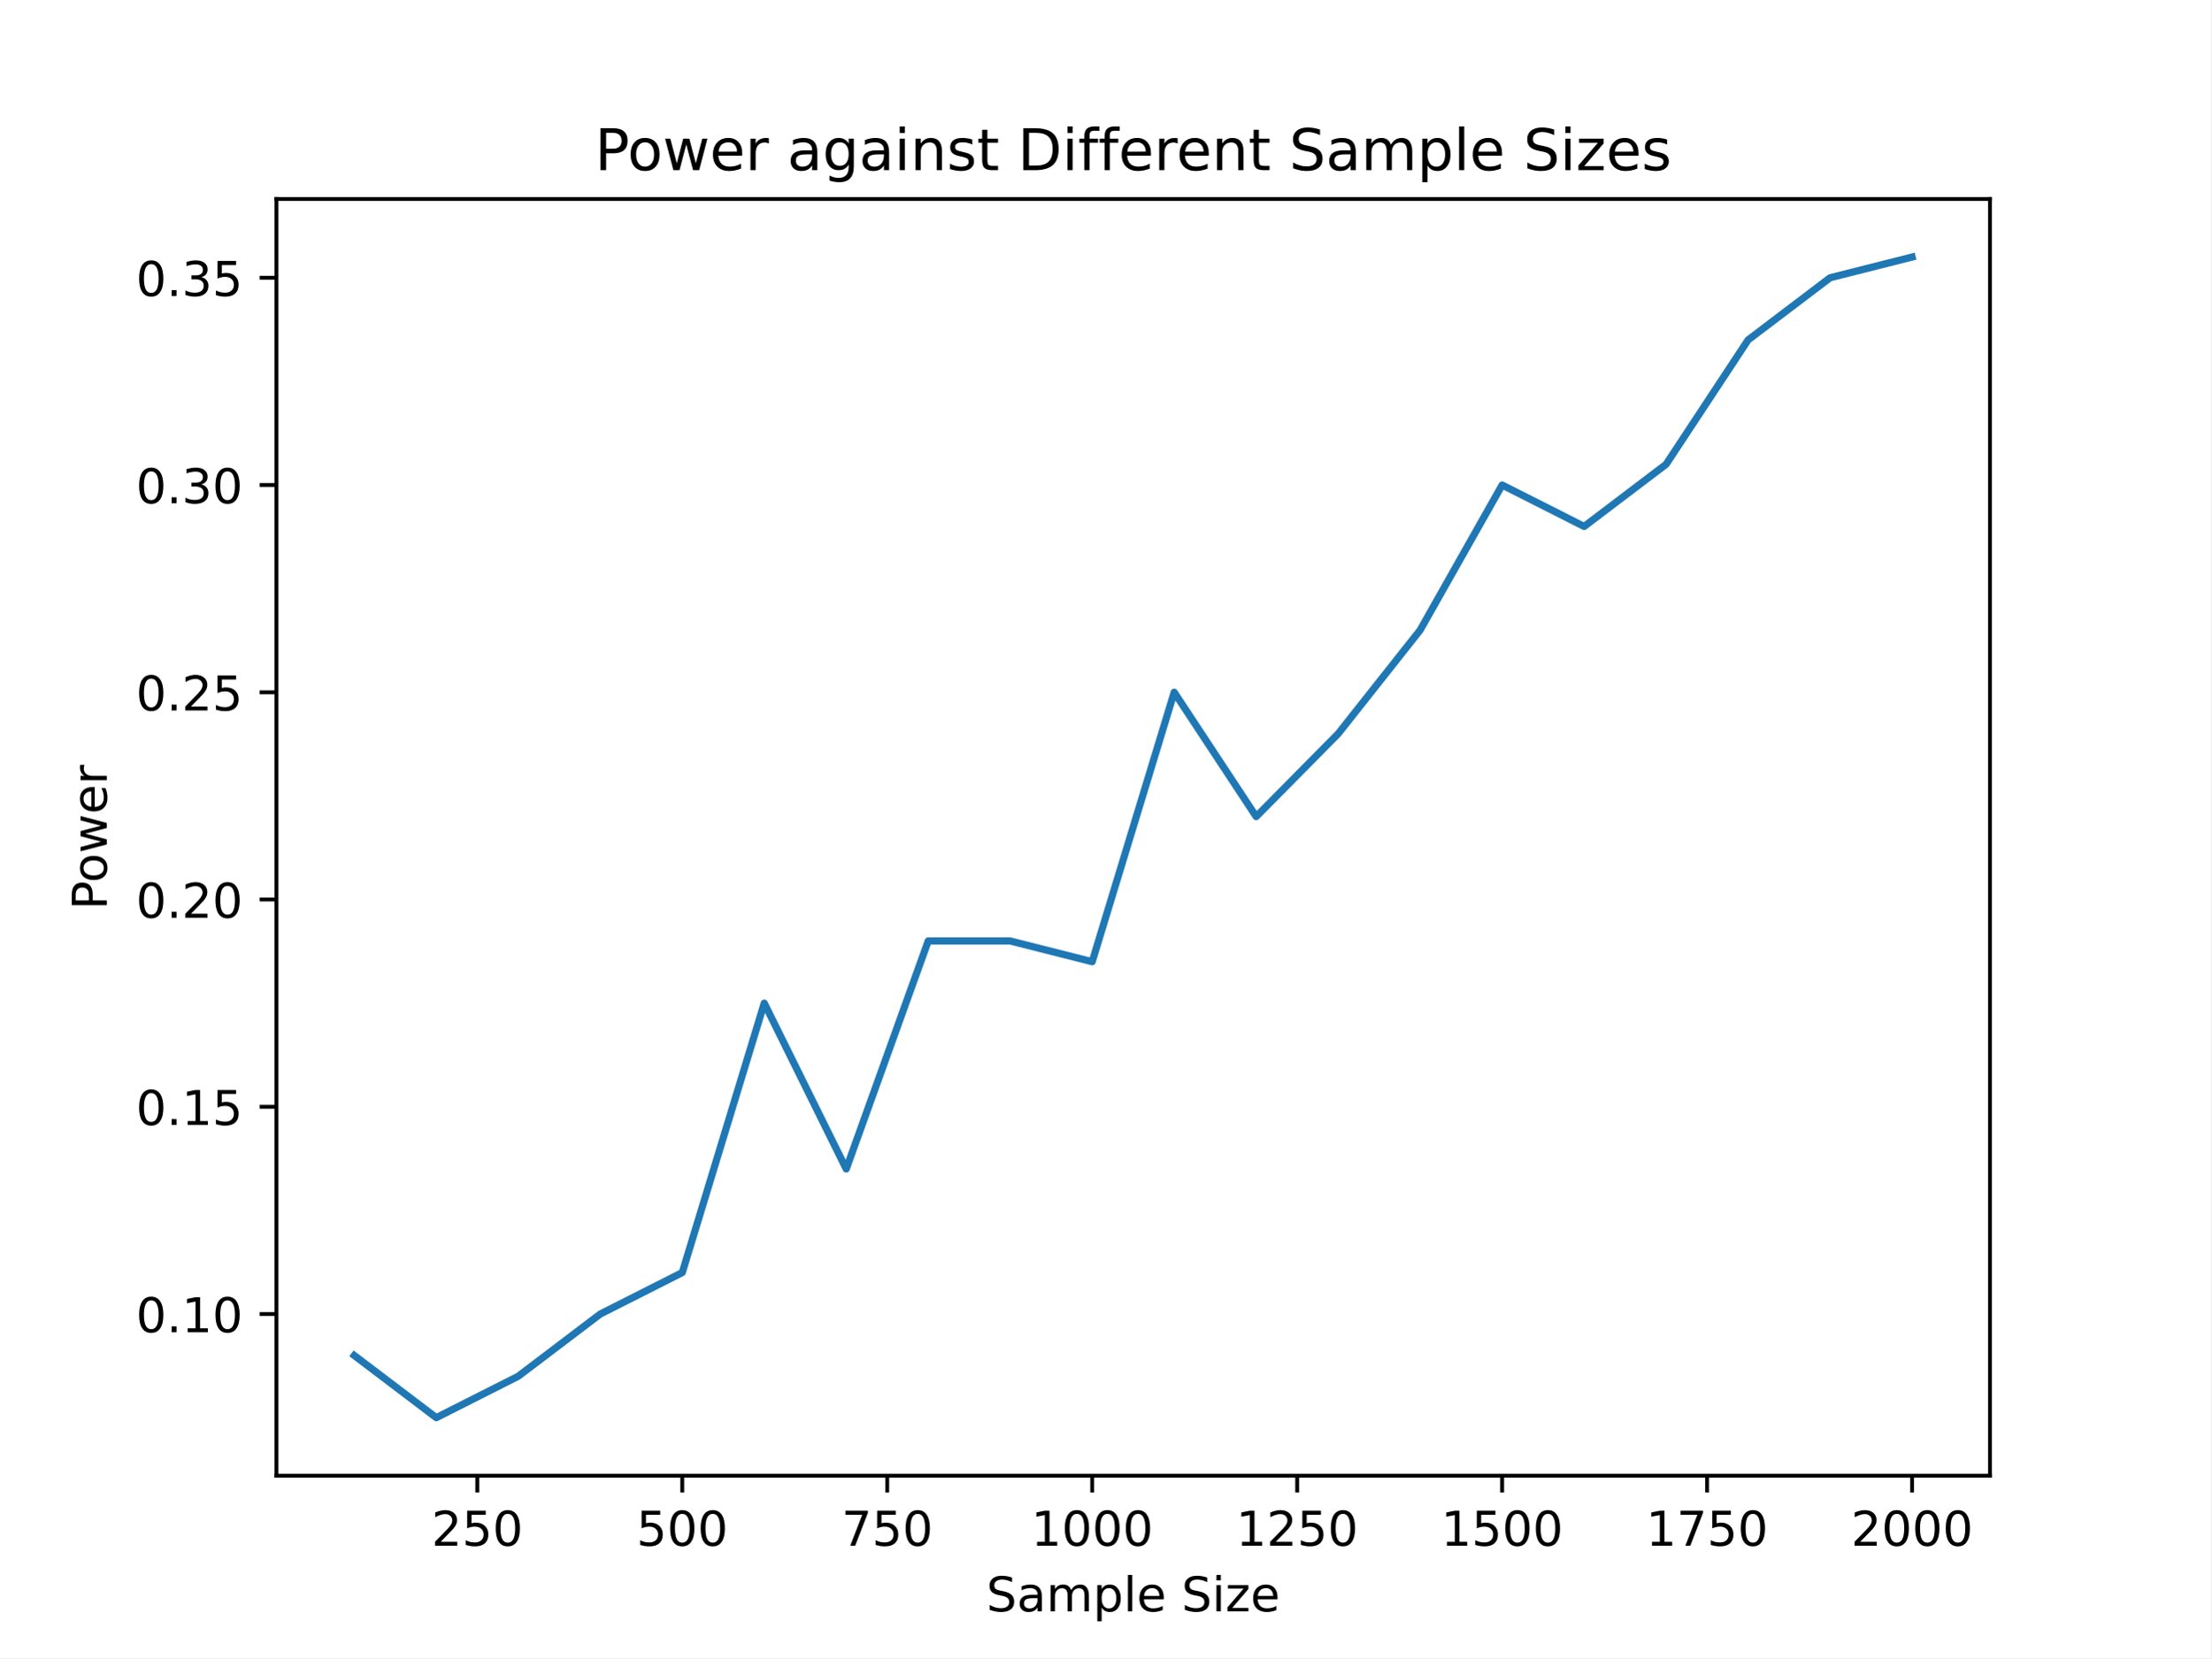
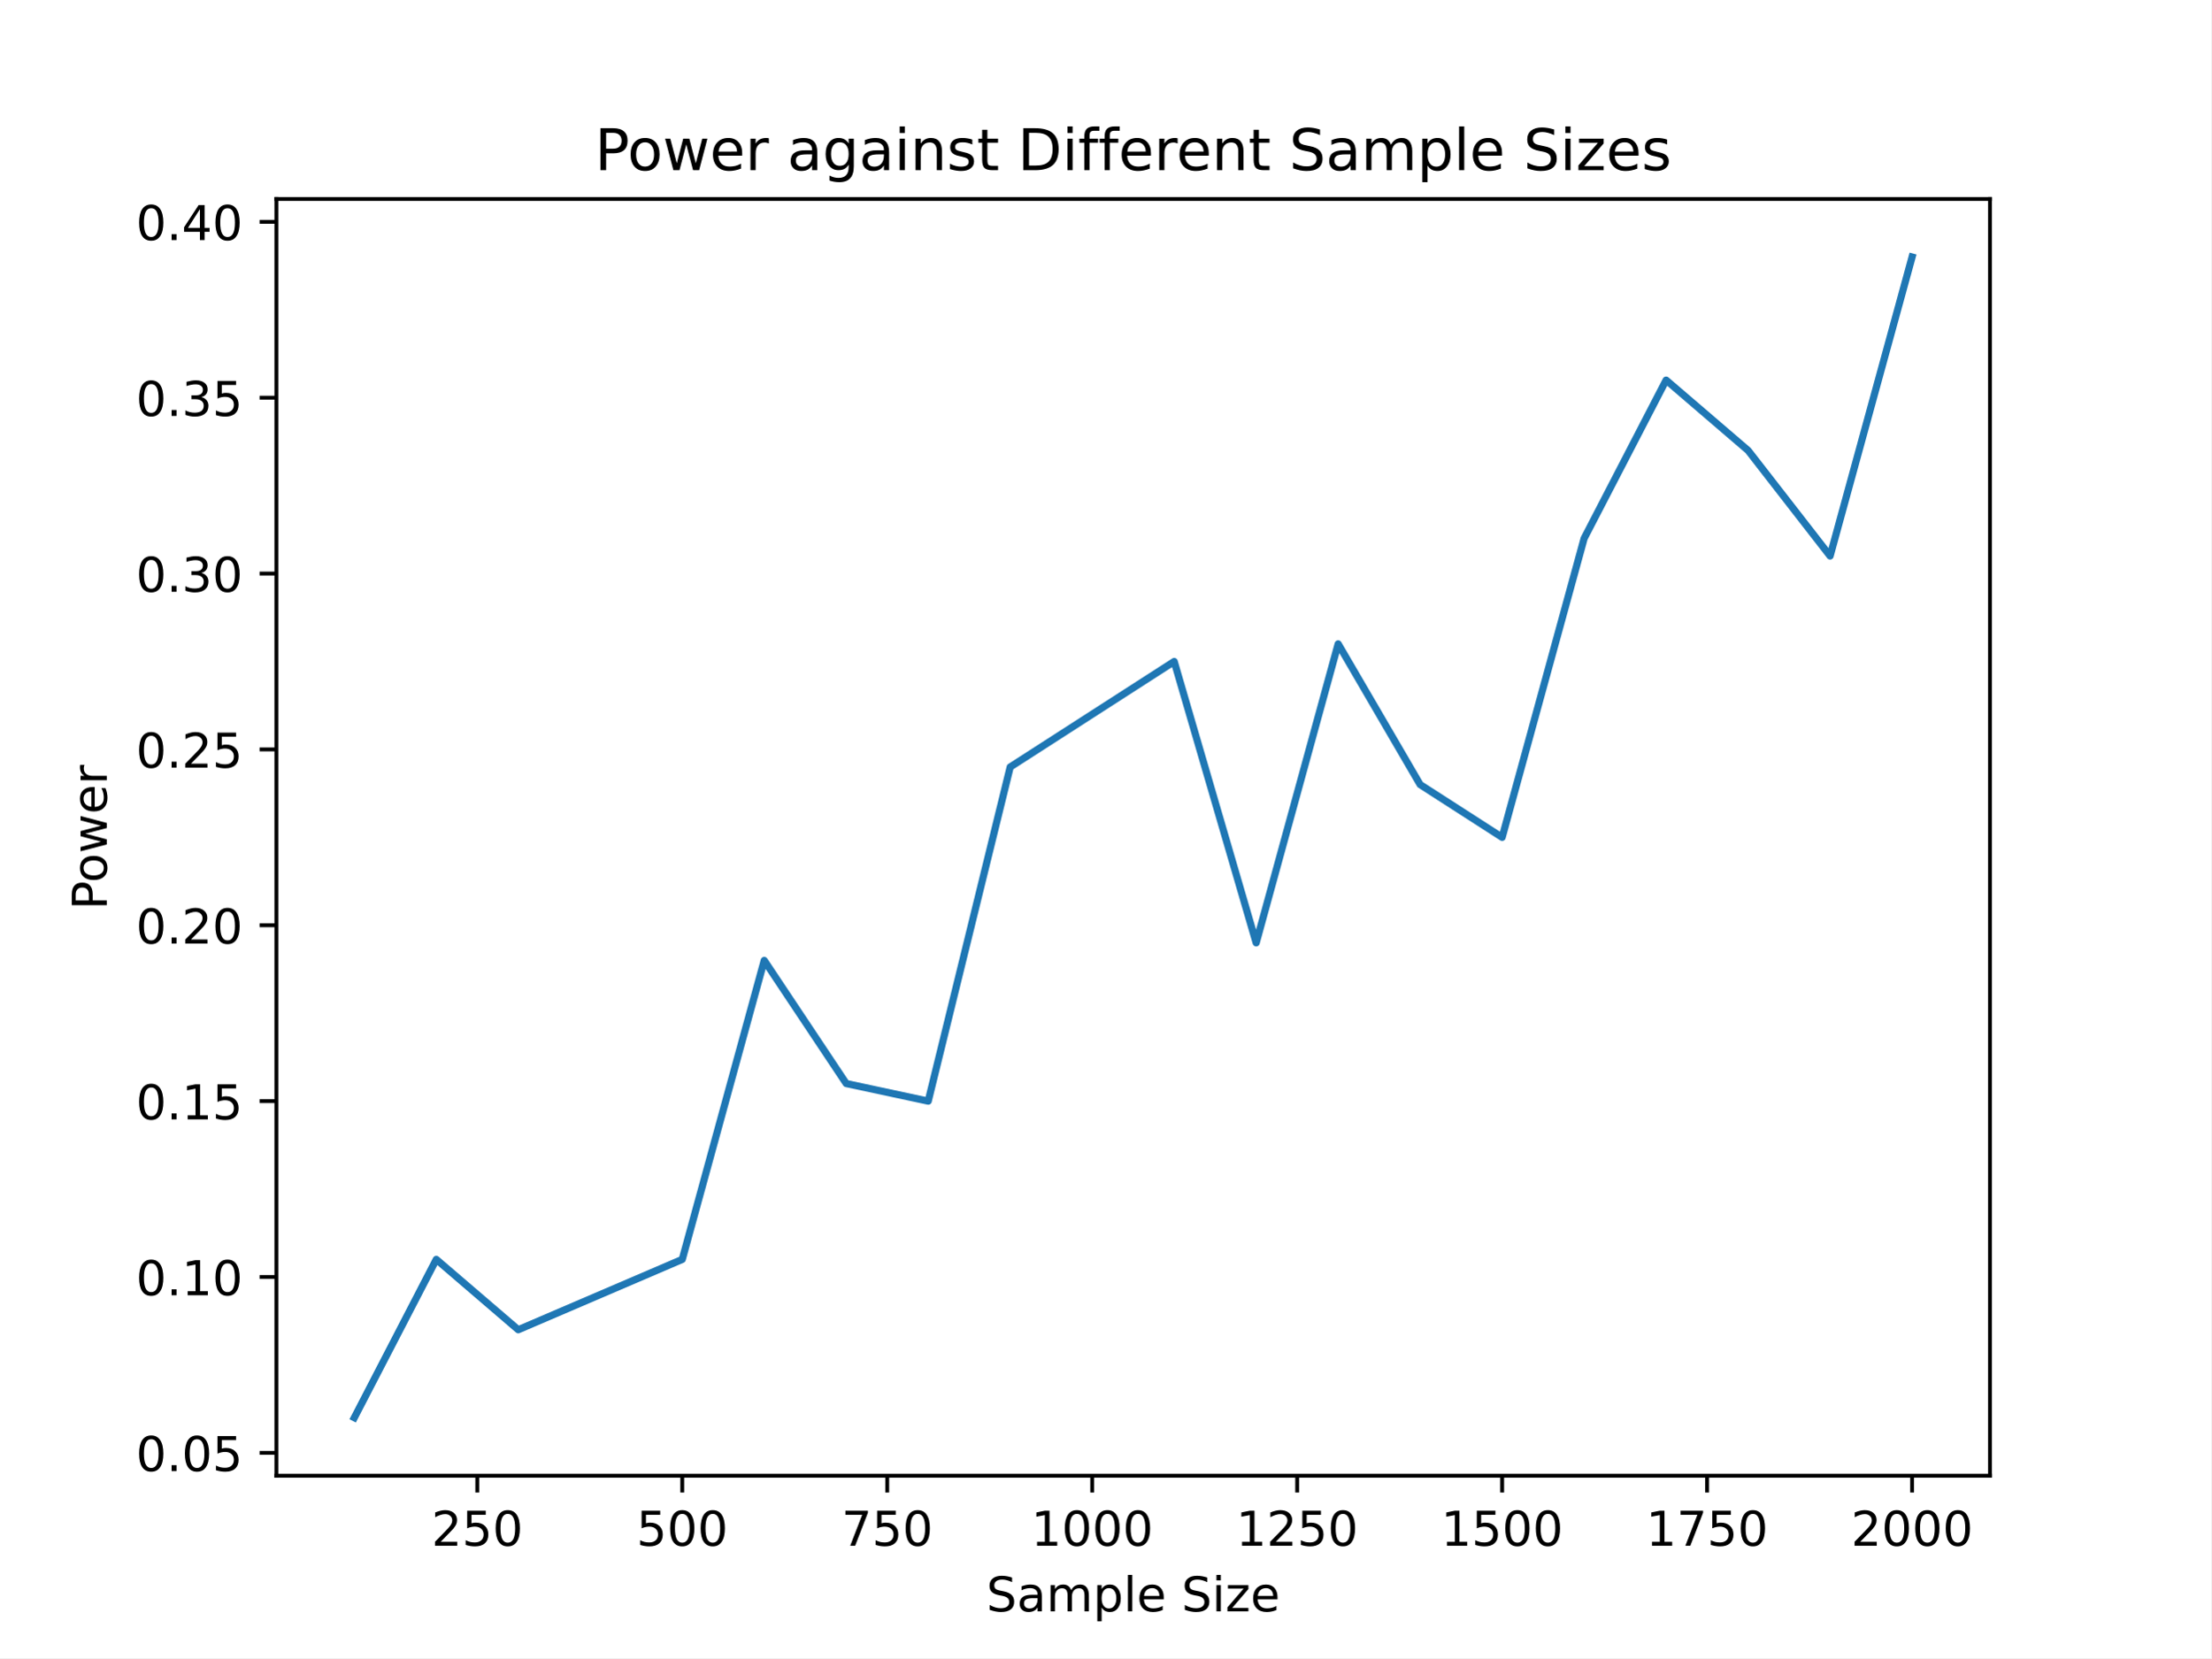
<svg xmlns="http://www.w3.org/2000/svg" xmlns:xlink="http://www.w3.org/1999/xlink" height="345.6pt" version="1.1" viewBox="0 0 460.8 345.6" width="460.8pt">
  <defs>
    <style type="text/css">
*{stroke-linecap:butt;stroke-linejoin:round;}
  </style>
  </defs>
  <g id="figure_1">
    <g id="patch_1">
      <path d="M 0 345.6  L 460.8 345.6  L 460.8 0  L 0 0  z " style="fill:#ffffff;" />
    </g>
    <g id="axes_1">
      <g id="patch_2">
        <path d="M 57.6 307.584  L 414.72 307.584  L 414.72 41.472  L 57.6 41.472  z " style="fill:#ffffff;" />
      </g>
      <g id="matplotlib.axis_1">
        <g id="xtick_1">
          <g id="line2d_1">
            <defs>
-               <path d="M 0 0  L 0 3.5  " id="m06b11b3c70" style="stroke:#000000;stroke-width:0.8;" />
+               <path d="M 0 0  L 0 3.5  " id="m47b2bb3ac8" style="stroke:#000000;stroke-width:0.8;" />
            </defs>
            <g>
-               <use style="stroke:#000000;stroke-width:0.8;" x="99.463" xlink:href="#m06b11b3c70" y="307.584" />
+               <use style="stroke:#000000;stroke-width:0.8;" x="99.463" xlink:href="#m47b2bb3ac8" y="307.584" />
            </g>
          </g>
          <g id="text_1">
            <text style="font-family:DejaVu Sans;font-size:10px;font-style:normal;font-weight:normal;text-anchor:middle;" transform="rotate(-0, 99.46335, 322.1824)" x="99.463" y="322.182">250</text>
          </g>
        </g>
        <g id="xtick_2">
          <g id="line2d_2">
            <g>
-               <use style="stroke:#000000;stroke-width:0.8;" x="142.181" xlink:href="#m06b11b3c70" y="307.584" />
+               <use style="stroke:#000000;stroke-width:0.8;" x="142.181" xlink:href="#m47b2bb3ac8" y="307.584" />
            </g>
          </g>
          <g id="text_2">
            <text style="font-family:DejaVu Sans;font-size:10px;font-style:normal;font-weight:normal;text-anchor:middle;" transform="rotate(-0, 142.1811, 322.1824)" x="142.181" y="322.182">500</text>
          </g>
        </g>
        <g id="xtick_3">
          <g id="line2d_3">
            <g>
-               <use style="stroke:#000000;stroke-width:0.8;" x="184.899" xlink:href="#m06b11b3c70" y="307.584" />
+               <use style="stroke:#000000;stroke-width:0.8;" x="184.899" xlink:href="#m47b2bb3ac8" y="307.584" />
            </g>
          </g>
          <g id="text_3">
            <text style="font-family:DejaVu Sans;font-size:10px;font-style:normal;font-weight:normal;text-anchor:middle;" transform="rotate(-0, 184.8988, 322.1824)" x="184.899" y="322.182">750</text>
          </g>
        </g>
        <g id="xtick_4">
          <g id="line2d_4">
            <g>
-               <use style="stroke:#000000;stroke-width:0.8;" x="227.616" xlink:href="#m06b11b3c70" y="307.584" />
+               <use style="stroke:#000000;stroke-width:0.8;" x="227.616" xlink:href="#m47b2bb3ac8" y="307.584" />
            </g>
          </g>
          <g id="text_4">
            <text style="font-family:DejaVu Sans;font-size:10px;font-style:normal;font-weight:normal;text-anchor:middle;" transform="rotate(-0, 227.6165, 322.1824)" x="227.616" y="322.182">1000</text>
          </g>
        </g>
        <g id="xtick_5">
          <g id="line2d_5">
            <g>
-               <use style="stroke:#000000;stroke-width:0.8;" x="270.334" xlink:href="#m06b11b3c70" y="307.584" />
+               <use style="stroke:#000000;stroke-width:0.8;" x="270.334" xlink:href="#m47b2bb3ac8" y="307.584" />
            </g>
          </g>
          <g id="text_5">
            <text style="font-family:DejaVu Sans;font-size:10px;font-style:normal;font-weight:normal;text-anchor:middle;" transform="rotate(-0, 270.3342, 322.1824)" x="270.334" y="322.182">1250</text>
          </g>
        </g>
        <g id="xtick_6">
          <g id="line2d_6">
            <g>
-               <use style="stroke:#000000;stroke-width:0.8;" x="313.052" xlink:href="#m06b11b3c70" y="307.584" />
+               <use style="stroke:#000000;stroke-width:0.8;" x="313.052" xlink:href="#m47b2bb3ac8" y="307.584" />
            </g>
          </g>
          <g id="text_6">
            <text style="font-family:DejaVu Sans;font-size:10px;font-style:normal;font-weight:normal;text-anchor:middle;" transform="rotate(-0, 313.0519, 322.1824)" x="313.052" y="322.182">1500</text>
          </g>
        </g>
        <g id="xtick_7">
          <g id="line2d_7">
            <g>
-               <use style="stroke:#000000;stroke-width:0.8;" x="355.77" xlink:href="#m06b11b3c70" y="307.584" />
+               <use style="stroke:#000000;stroke-width:0.8;" x="355.77" xlink:href="#m47b2bb3ac8" y="307.584" />
            </g>
          </g>
          <g id="text_7">
            <text style="font-family:DejaVu Sans;font-size:10px;font-style:normal;font-weight:normal;text-anchor:middle;" transform="rotate(-0, 355.7696, 322.1824)" x="355.77" y="322.182">1750</text>
          </g>
        </g>
        <g id="xtick_8">
          <g id="line2d_8">
            <g>
-               <use style="stroke:#000000;stroke-width:0.8;" x="398.487" xlink:href="#m06b11b3c70" y="307.584" />
+               <use style="stroke:#000000;stroke-width:0.8;" x="398.487" xlink:href="#m47b2bb3ac8" y="307.584" />
            </g>
          </g>
          <g id="text_8">
            <text style="font-family:DejaVu Sans;font-size:10px;font-style:normal;font-weight:normal;text-anchor:middle;" transform="rotate(-0, 398.4873, 322.1824)" x="398.487" y="322.182">2000</text>
          </g>
        </g>
        <g id="text_9">
          <text style="font-family:DejaVu Sans;font-size:10px;font-style:normal;font-weight:normal;text-anchor:middle;" transform="rotate(-0, 236.16, 335.8606)" x="236.16" y="335.861">Sample Size</text>
        </g>
      </g>
      <g id="matplotlib.axis_2">
        <g id="ytick_1">
          <g id="line2d_9">
            <defs>
-               <path d="M 0 0  L -3.5 0  " id="m5b171f5311" style="stroke:#000000;stroke-width:0.8;" />
+               <path d="M 0 0  L -3.5 0  " id="m8e56db6f41" style="stroke:#000000;stroke-width:0.8;" />
            </defs>
            <g>
-               <use style="stroke:#000000;stroke-width:0.8;" x="57.6" xlink:href="#m5b171f5311" y="273.888" />
+               <use style="stroke:#000000;stroke-width:0.8;" x="57.6" xlink:href="#m8e56db6f41" y="302.819" />
            </g>
          </g>
          <g id="text_10">
-             <text style="font-family:DejaVu Sans;font-size:10px;font-style:normal;font-weight:normal;text-anchor:end;" transform="rotate(-0, 50.6, 277.6872)" x="50.6" y="277.687">0.10</text>
+             <text style="font-family:DejaVu Sans;font-size:10px;font-style:normal;font-weight:normal;text-anchor:end;" transform="rotate(-0, 50.6, 306.6181)" x="50.6" y="306.618">0.05</text>
          </g>
        </g>
        <g id="ytick_2">
          <g id="line2d_10">
            <g>
-               <use style="stroke:#000000;stroke-width:0.8;" x="57.6" xlink:href="#m5b171f5311" y="230.688" />
+               <use style="stroke:#000000;stroke-width:0.8;" x="57.6" xlink:href="#m8e56db6f41" y="266.164" />
            </g>
          </g>
          <g id="text_11">
-             <text style="font-family:DejaVu Sans;font-size:10px;font-style:normal;font-weight:normal;text-anchor:end;" transform="rotate(-0, 50.6, 234.4872)" x="50.6" y="234.487">0.15</text>
+             <text style="font-family:DejaVu Sans;font-size:10px;font-style:normal;font-weight:normal;text-anchor:end;" transform="rotate(-0, 50.6, 269.9636)" x="50.6" y="269.964">0.10</text>
          </g>
        </g>
        <g id="ytick_3">
          <g id="line2d_11">
            <g>
-               <use style="stroke:#000000;stroke-width:0.8;" x="57.6" xlink:href="#m5b171f5311" y="187.488" />
+               <use style="stroke:#000000;stroke-width:0.8;" x="57.6" xlink:href="#m8e56db6f41" y="229.51" />
            </g>
          </g>
          <g id="text_12">
-             <text style="font-family:DejaVu Sans;font-size:10px;font-style:normal;font-weight:normal;text-anchor:end;" transform="rotate(-0, 50.6, 191.2872)" x="50.6" y="191.287">0.20</text>
+             <text style="font-family:DejaVu Sans;font-size:10px;font-style:normal;font-weight:normal;text-anchor:end;" transform="rotate(-0, 50.6, 233.309)" x="50.6" y="233.309">0.15</text>
          </g>
        </g>
        <g id="ytick_4">
          <g id="line2d_12">
            <g>
-               <use style="stroke:#000000;stroke-width:0.8;" x="57.6" xlink:href="#m5b171f5311" y="144.288" />
+               <use style="stroke:#000000;stroke-width:0.8;" x="57.6" xlink:href="#m8e56db6f41" y="192.855" />
            </g>
          </g>
          <g id="text_13">
-             <text style="font-family:DejaVu Sans;font-size:10px;font-style:normal;font-weight:normal;text-anchor:end;" transform="rotate(-0, 50.6, 148.0872)" x="50.6" y="148.087">0.25</text>
+             <text style="font-family:DejaVu Sans;font-size:10px;font-style:normal;font-weight:normal;text-anchor:end;" transform="rotate(-0, 50.6, 196.6545)" x="50.6" y="196.654">0.20</text>
          </g>
        </g>
        <g id="ytick_5">
          <g id="line2d_13">
            <g>
-               <use style="stroke:#000000;stroke-width:0.8;" x="57.6" xlink:href="#m5b171f5311" y="101.088" />
+               <use style="stroke:#000000;stroke-width:0.8;" x="57.6" xlink:href="#m8e56db6f41" y="156.201" />
            </g>
          </g>
          <g id="text_14">
-             <text style="font-family:DejaVu Sans;font-size:10px;font-style:normal;font-weight:normal;text-anchor:end;" transform="rotate(-0, 50.6, 104.8872)" x="50.6" y="104.887">0.30</text>
+             <text style="font-family:DejaVu Sans;font-size:10px;font-style:normal;font-weight:normal;text-anchor:end;" transform="rotate(-0, 50.6, 159.9999)" x="50.6" y="160">0.25</text>
          </g>
        </g>
        <g id="ytick_6">
          <g id="line2d_14">
            <g>
-               <use style="stroke:#000000;stroke-width:0.8;" x="57.6" xlink:href="#m5b171f5311" y="57.888" />
+               <use style="stroke:#000000;stroke-width:0.8;" x="57.6" xlink:href="#m8e56db6f41" y="119.546" />
            </g>
          </g>
          <g id="text_15">
-             <text style="font-family:DejaVu Sans;font-size:10px;font-style:normal;font-weight:normal;text-anchor:end;" transform="rotate(-0, 50.6, 61.68722)" x="50.6" y="61.687">0.35</text>
-           </g>
-         </g>
-         <g id="text_16">
+             <text style="font-family:DejaVu Sans;font-size:10px;font-style:normal;font-weight:normal;text-anchor:end;" transform="rotate(-0, 50.6, 123.3454)" x="50.6" y="123.345">0.30</text>
+           </g>
+         </g>
+         <g id="ytick_7">
+           <g id="line2d_15">
+             <g>
+               <use style="stroke:#000000;stroke-width:0.8;" x="57.6" xlink:href="#m8e56db6f41" y="82.892" />
+             </g>
+           </g>
+           <g id="text_16">
+             <text style="font-family:DejaVu Sans;font-size:10px;font-style:normal;font-weight:normal;text-anchor:end;" transform="rotate(-0, 50.6, 86.69085)" x="50.6" y="86.691">0.35</text>
+           </g>
+         </g>
+         <g id="ytick_8">
+           <g id="line2d_16">
+             <g>
+               <use style="stroke:#000000;stroke-width:0.8;" x="57.6" xlink:href="#m8e56db6f41" y="46.237" />
+             </g>
+           </g>
+           <g id="text_17">
+             <text style="font-family:DejaVu Sans;font-size:10px;font-style:normal;font-weight:normal;text-anchor:end;" transform="rotate(-0, 50.6, 50.03631)" x="50.6" y="50.036">0.40</text>
+           </g>
+         </g>
+         <g id="text_18">
          <text style="font-family:DejaVu Sans;font-size:10px;font-style:normal;font-weight:normal;text-anchor:middle;" transform="rotate(-90, 22.25469, 174.528)" x="22.255" y="174.528">Power</text>
        </g>
      </g>
-       <g id="line2d_15">
-         <path clip-path="url(#p139fcfc08e)" d="M 73.833 282.528  L 90.92 295.488  L 108.007 286.848  L 125.094 273.888  L 142.181 265.248  L 159.268 209.088  L 176.355 243.648  L 193.442 196.128  L 210.529 196.128  L 227.616 200.448  L 244.704 144.288  L 261.791 170.208  L 278.878 152.928  L 295.965 131.328  L 313.052 101.088  L 330.139 109.728  L 347.226 96.768  L 364.313 70.848  L 381.4 57.888  L 398.487 53.568  " style="fill:none;stroke:#1f77b4;stroke-linecap:square;stroke-width:1.5;" />
+       <g id="line2d_17">
+         <path clip-path="url(#p75f0b7c611)" d="M 73.833 295.488  L 90.92 262.499  L 108.007 277.161  L 125.094 269.83  L 142.181 262.499  L 159.268 200.186  L 176.355 225.844  L 193.442 229.51  L 210.529 159.866  L 227.616 148.87  L 244.704 137.873  L 261.791 196.521  L 278.878 134.208  L 295.965 163.532  L 313.052 174.528  L 330.139 112.215  L 347.226 79.226  L 364.313 93.888  L 381.4 115.881  L 398.487 53.568  " style="fill:none;stroke:#1f77b4;stroke-linecap:square;stroke-width:1.5;" />
      </g>
      <g id="patch_3">
        <path d="M 57.6 307.584  L 57.6 41.472  " style="fill:none;stroke:#000000;stroke-linecap:square;stroke-linejoin:miter;stroke-width:0.8;" />
      </g>
      <g id="patch_4">
        <path d="M 414.72 307.584  L 414.72 41.472  " style="fill:none;stroke:#000000;stroke-linecap:square;stroke-linejoin:miter;stroke-width:0.8;" />
      </g>
      <g id="patch_5">
        <path d="M 57.6 307.584  L 414.72 307.584  " style="fill:none;stroke:#000000;stroke-linecap:square;stroke-linejoin:miter;stroke-width:0.8;" />
      </g>
      <g id="patch_6">
        <path d="M 57.6 41.472  L 414.72 41.472  " style="fill:none;stroke:#000000;stroke-linecap:square;stroke-linejoin:miter;stroke-width:0.8;" />
      </g>
-       <g id="text_17">
+       <g id="text_19">
        <text style="font-family:DejaVu Sans;font-size:12px;font-style:normal;font-weight:normal;text-anchor:middle;" transform="rotate(-0, 236.16, 35.472)" x="236.16" y="35.472">Power against Different Sample Sizes</text>
      </g>
    </g>
  </g>
  <defs>
-     <clipPath id="p139fcfc08e">
+     <clipPath id="p75f0b7c611">
      <rect height="266.112" width="357.12" x="57.6" y="41.472" />
    </clipPath>
  </defs>
</svg>
